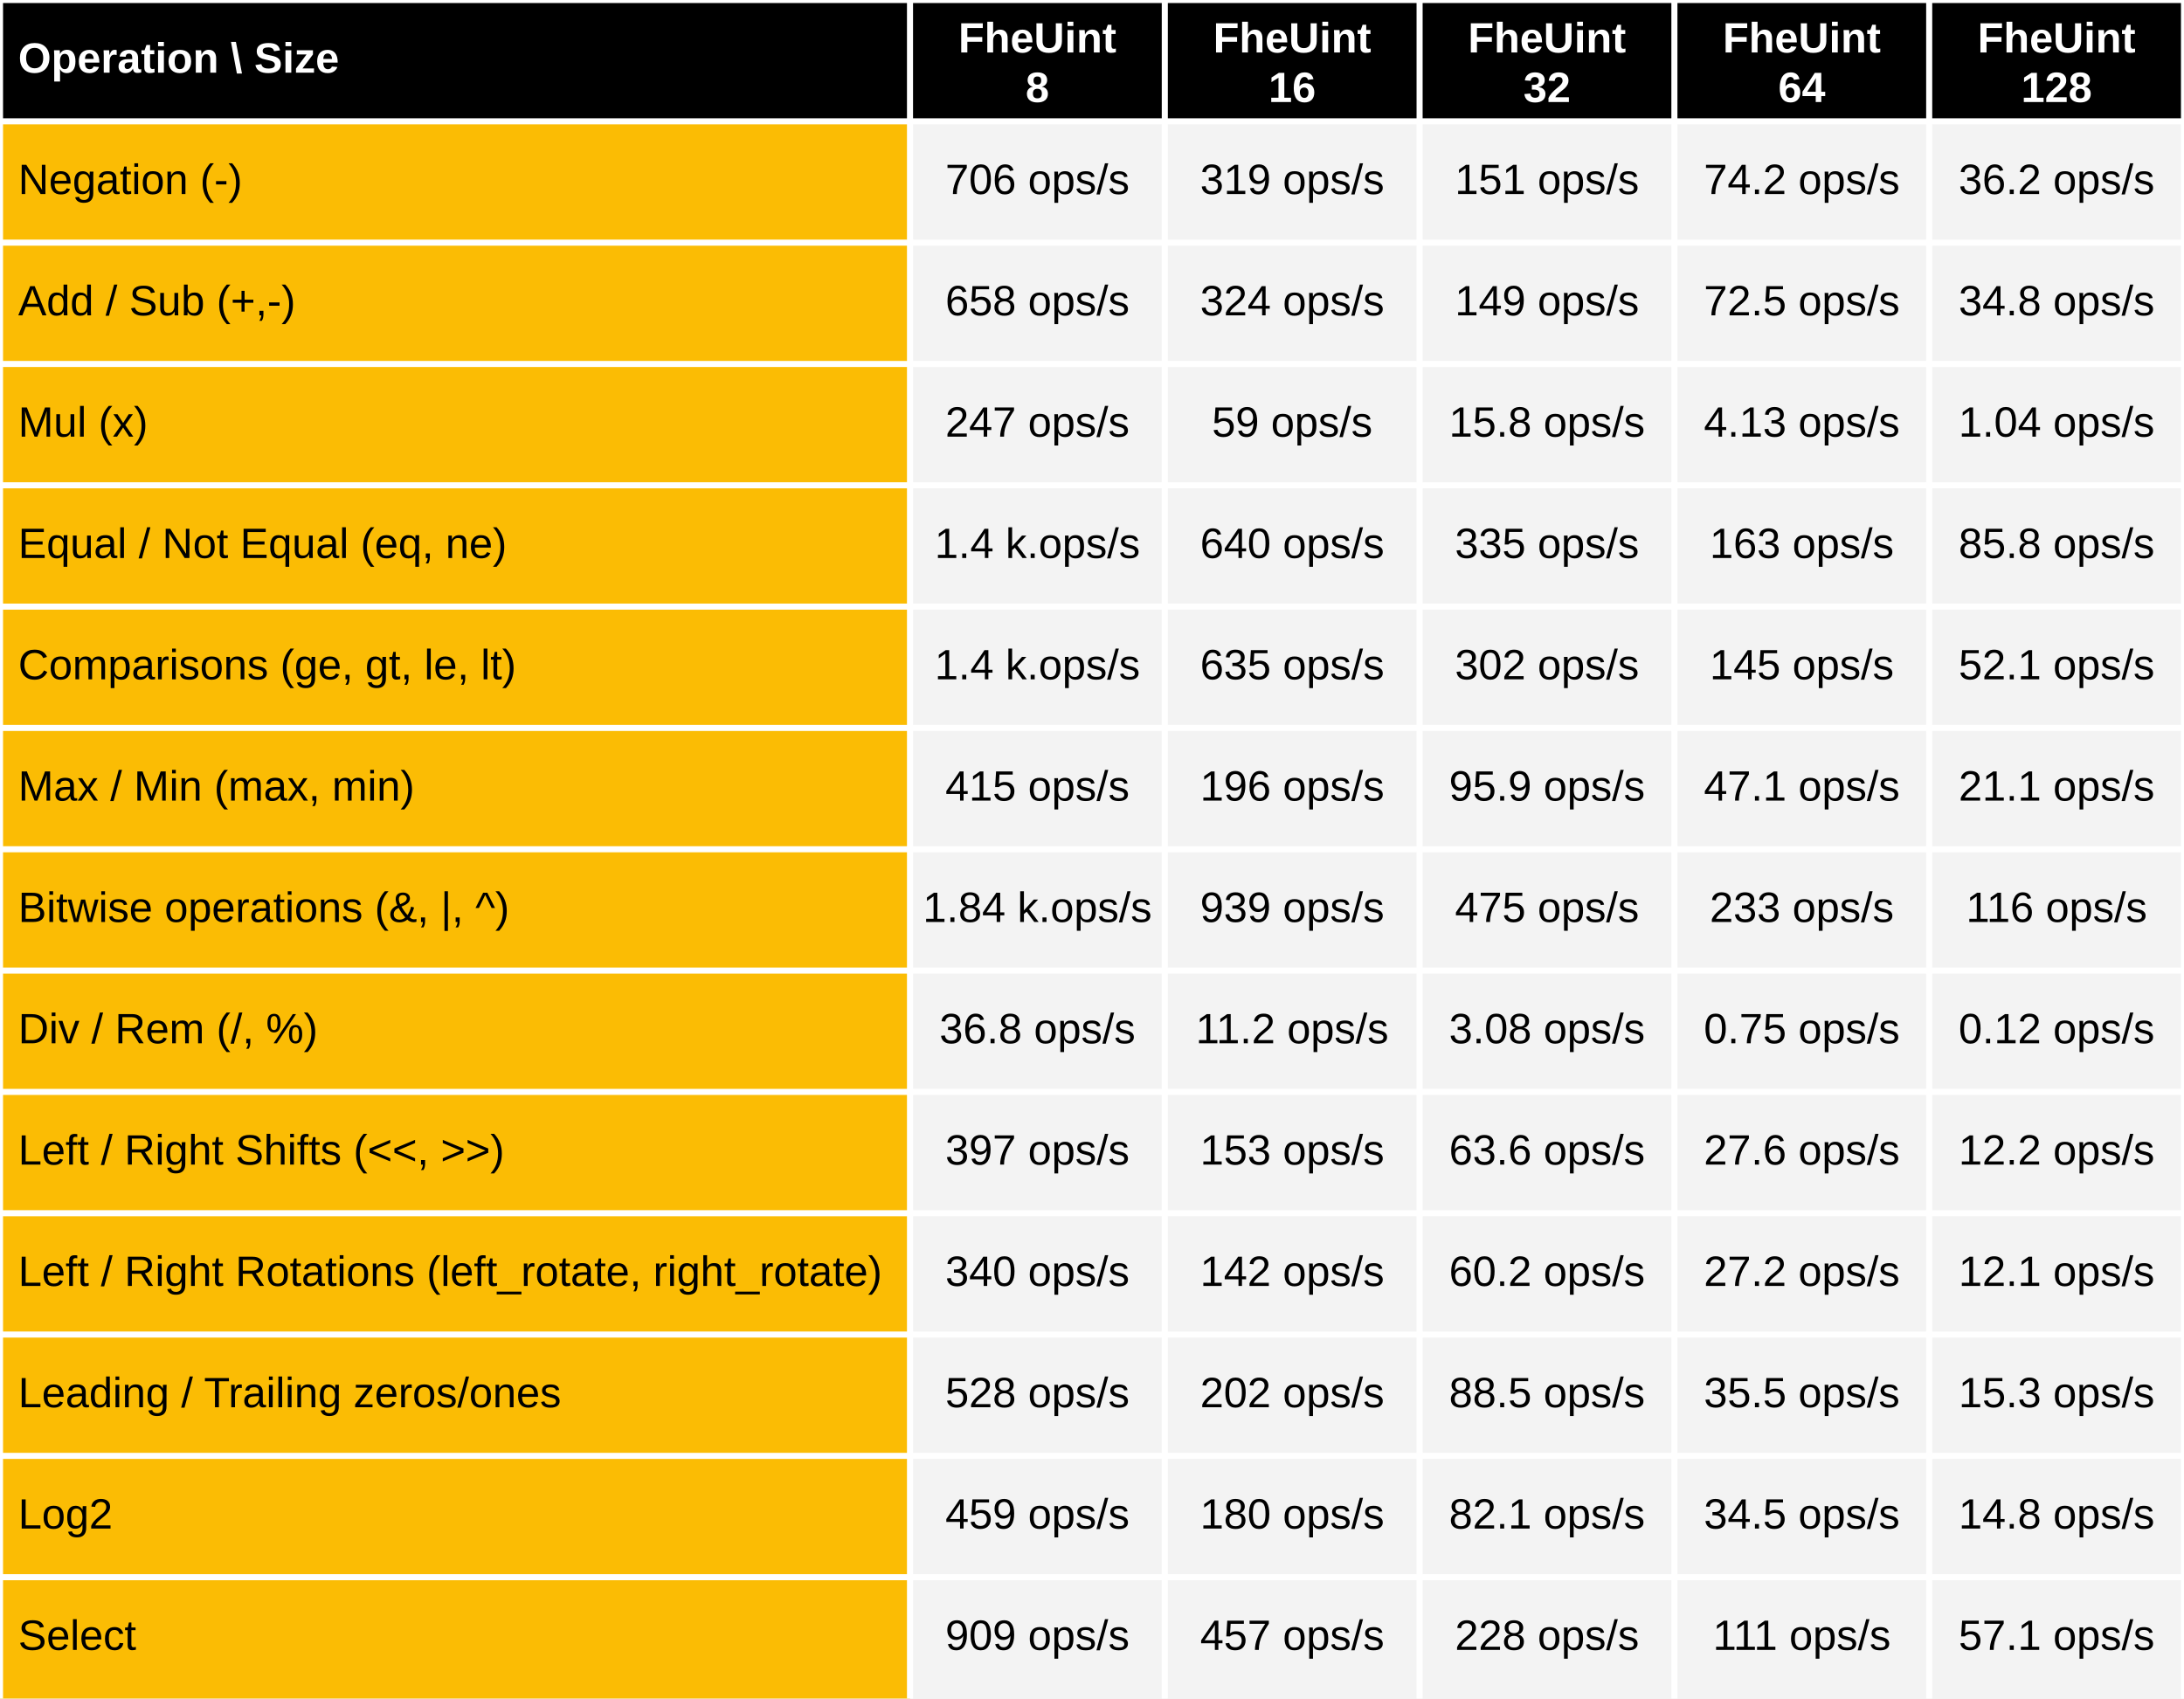
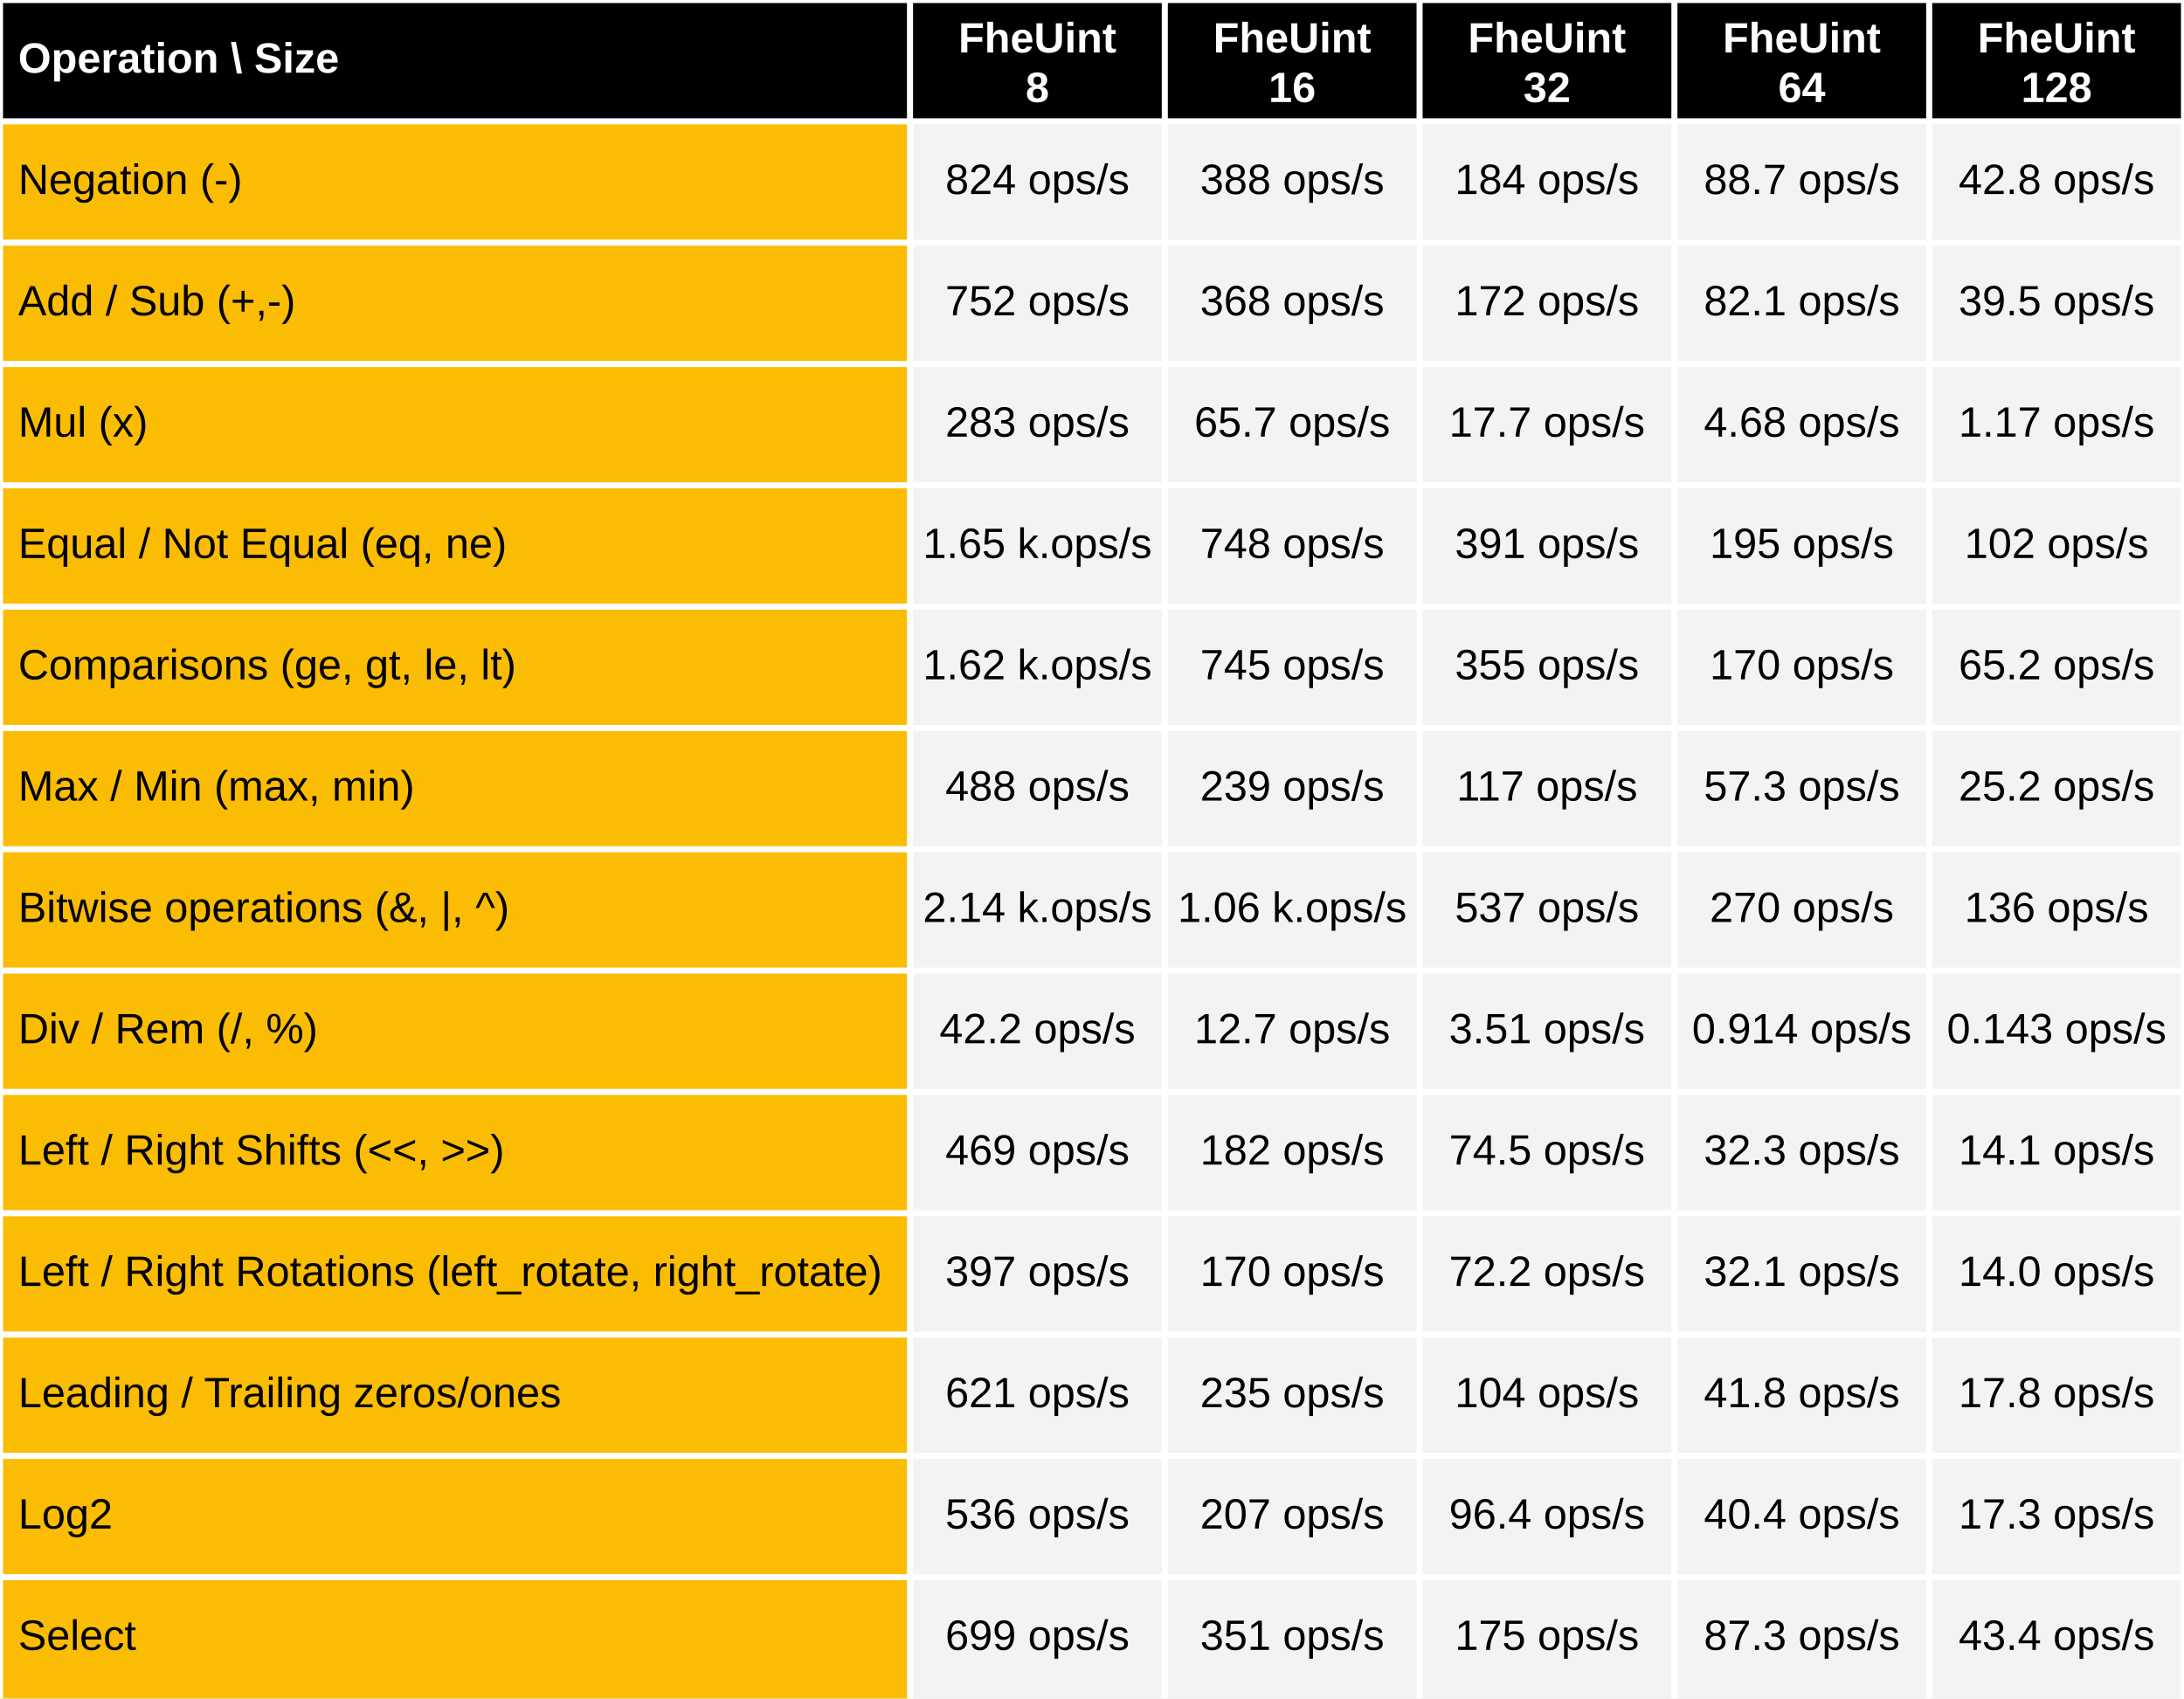
<svg xmlns="http://www.w3.org/2000/svg" viewBox="0 0 720 560" preserveAspectRatio="meet" width="100%" height="560">
  <rect x="0" y="0" width="720" height="40" fill="black" />
  <text dominant-baseline="middle" text-anchor="start" font-family="Arial" font-size="14" font-weight="bold" fill="white" x="6" y="20.0">Operation \ Size</text>
  <text dominant-baseline="middle" text-anchor="middle" font-family="Arial" font-size="14" font-weight="bold" fill="white" x="342.0" y="13.333">FheUint</text>
  <text dominant-baseline="middle" text-anchor="middle" font-family="Arial" font-size="14" font-weight="bold" fill="white" x="342.0" y="29.667">8</text>
  <text dominant-baseline="middle" text-anchor="middle" font-family="Arial" font-size="14" font-weight="bold" fill="white" x="426.0" y="13.333">FheUint</text>
  <text dominant-baseline="middle" text-anchor="middle" font-family="Arial" font-size="14" font-weight="bold" fill="white" x="426.0" y="29.667">16</text>
  <text dominant-baseline="middle" text-anchor="middle" font-family="Arial" font-size="14" font-weight="bold" fill="white" x="510.0" y="13.333">FheUint</text>
  <text dominant-baseline="middle" text-anchor="middle" font-family="Arial" font-size="14" font-weight="bold" fill="white" x="510.0" y="29.667">32</text>
  <text dominant-baseline="middle" text-anchor="middle" font-family="Arial" font-size="14" font-weight="bold" fill="white" x="594.0" y="13.333">FheUint</text>
  <text dominant-baseline="middle" text-anchor="middle" font-family="Arial" font-size="14" font-weight="bold" fill="white" x="594.0" y="29.667">64</text>
  <text dominant-baseline="middle" text-anchor="middle" font-family="Arial" font-size="14" font-weight="bold" fill="white" x="678.0" y="13.333">FheUint</text>
  <text dominant-baseline="middle" text-anchor="middle" font-family="Arial" font-size="14" font-weight="bold" fill="white" x="678.0" y="29.667">128</text>
  <rect x="0" y="40" width="300" height="520" fill="#fbbc04" />
  <rect x="300" y="40" width="420" height="520" fill="#f3f3f3" />
  <text dominant-baseline="middle" text-anchor="start" font-family="Arial" font-size="14" font-weight="normal" fill="black" x="6" y="60.0">Negation (-)</text>
-   <text dominant-baseline="middle" text-anchor="middle" font-family="Arial" font-size="14" font-weight="normal" fill="black" x="342.0" y="60.0">706 ops/s</text>
-   <text dominant-baseline="middle" text-anchor="middle" font-family="Arial" font-size="14" font-weight="normal" fill="black" x="426.0" y="60.0">319 ops/s</text>
-   <text dominant-baseline="middle" text-anchor="middle" font-family="Arial" font-size="14" font-weight="normal" fill="black" x="510.0" y="60.0">151 ops/s</text>
-   <text dominant-baseline="middle" text-anchor="middle" font-family="Arial" font-size="14" font-weight="normal" fill="black" x="594.0" y="60.0">74.2 ops/s</text>
-   <text dominant-baseline="middle" text-anchor="middle" font-family="Arial" font-size="14" font-weight="normal" fill="black" x="678.0" y="60.0">36.2 ops/s</text>
+   <text dominant-baseline="middle" text-anchor="middle" font-family="Arial" font-size="14" font-weight="normal" fill="black" x="342.0" y="60.0">824 ops/s</text>
+   <text dominant-baseline="middle" text-anchor="middle" font-family="Arial" font-size="14" font-weight="normal" fill="black" x="426.0" y="60.0">388 ops/s</text>
+   <text dominant-baseline="middle" text-anchor="middle" font-family="Arial" font-size="14" font-weight="normal" fill="black" x="510.0" y="60.0">184 ops/s</text>
+   <text dominant-baseline="middle" text-anchor="middle" font-family="Arial" font-size="14" font-weight="normal" fill="black" x="594.0" y="60.0">88.7 ops/s</text>
+   <text dominant-baseline="middle" text-anchor="middle" font-family="Arial" font-size="14" font-weight="normal" fill="black" x="678.0" y="60.0">42.8 ops/s</text>
  <text dominant-baseline="middle" text-anchor="start" font-family="Arial" font-size="14" font-weight="normal" fill="black" x="6" y="100.0">Add / Sub (+,-)</text>
-   <text dominant-baseline="middle" text-anchor="middle" font-family="Arial" font-size="14" font-weight="normal" fill="black" x="342.0" y="100.0">658 ops/s</text>
-   <text dominant-baseline="middle" text-anchor="middle" font-family="Arial" font-size="14" font-weight="normal" fill="black" x="426.0" y="100.0">324 ops/s</text>
-   <text dominant-baseline="middle" text-anchor="middle" font-family="Arial" font-size="14" font-weight="normal" fill="black" x="510.0" y="100.0">149 ops/s</text>
-   <text dominant-baseline="middle" text-anchor="middle" font-family="Arial" font-size="14" font-weight="normal" fill="black" x="594.0" y="100.0">72.5 ops/s</text>
-   <text dominant-baseline="middle" text-anchor="middle" font-family="Arial" font-size="14" font-weight="normal" fill="black" x="678.0" y="100.0">34.8 ops/s</text>
+   <text dominant-baseline="middle" text-anchor="middle" font-family="Arial" font-size="14" font-weight="normal" fill="black" x="342.0" y="100.0">752 ops/s</text>
+   <text dominant-baseline="middle" text-anchor="middle" font-family="Arial" font-size="14" font-weight="normal" fill="black" x="426.0" y="100.0">368 ops/s</text>
+   <text dominant-baseline="middle" text-anchor="middle" font-family="Arial" font-size="14" font-weight="normal" fill="black" x="510.0" y="100.0">172 ops/s</text>
+   <text dominant-baseline="middle" text-anchor="middle" font-family="Arial" font-size="14" font-weight="normal" fill="black" x="594.0" y="100.0">82.1 ops/s</text>
+   <text dominant-baseline="middle" text-anchor="middle" font-family="Arial" font-size="14" font-weight="normal" fill="black" x="678.0" y="100.0">39.5 ops/s</text>
  <text dominant-baseline="middle" text-anchor="start" font-family="Arial" font-size="14" font-weight="normal" fill="black" x="6" y="140.0">Mul (x)</text>
-   <text dominant-baseline="middle" text-anchor="middle" font-family="Arial" font-size="14" font-weight="normal" fill="black" x="342.0" y="140.0">247 ops/s</text>
-   <text dominant-baseline="middle" text-anchor="middle" font-family="Arial" font-size="14" font-weight="normal" fill="black" x="426.0" y="140.0">59 ops/s</text>
-   <text dominant-baseline="middle" text-anchor="middle" font-family="Arial" font-size="14" font-weight="normal" fill="black" x="510.0" y="140.0">15.8 ops/s</text>
-   <text dominant-baseline="middle" text-anchor="middle" font-family="Arial" font-size="14" font-weight="normal" fill="black" x="594.0" y="140.0">4.13 ops/s</text>
-   <text dominant-baseline="middle" text-anchor="middle" font-family="Arial" font-size="14" font-weight="normal" fill="black" x="678.0" y="140.0">1.04 ops/s</text>
+   <text dominant-baseline="middle" text-anchor="middle" font-family="Arial" font-size="14" font-weight="normal" fill="black" x="342.0" y="140.0">283 ops/s</text>
+   <text dominant-baseline="middle" text-anchor="middle" font-family="Arial" font-size="14" font-weight="normal" fill="black" x="426.0" y="140.0">65.7 ops/s</text>
+   <text dominant-baseline="middle" text-anchor="middle" font-family="Arial" font-size="14" font-weight="normal" fill="black" x="510.0" y="140.0">17.7 ops/s</text>
+   <text dominant-baseline="middle" text-anchor="middle" font-family="Arial" font-size="14" font-weight="normal" fill="black" x="594.0" y="140.0">4.68 ops/s</text>
+   <text dominant-baseline="middle" text-anchor="middle" font-family="Arial" font-size="14" font-weight="normal" fill="black" x="678.0" y="140.0">1.17 ops/s</text>
  <text dominant-baseline="middle" text-anchor="start" font-family="Arial" font-size="14" font-weight="normal" fill="black" x="6" y="180.0">Equal / Not Equal (eq, ne)</text>
-   <text dominant-baseline="middle" text-anchor="middle" font-family="Arial" font-size="14" font-weight="normal" fill="black" x="342.0" y="180.0">1.4 k.ops/s</text>
-   <text dominant-baseline="middle" text-anchor="middle" font-family="Arial" font-size="14" font-weight="normal" fill="black" x="426.0" y="180.0">640 ops/s</text>
-   <text dominant-baseline="middle" text-anchor="middle" font-family="Arial" font-size="14" font-weight="normal" fill="black" x="510.0" y="180.0">335 ops/s</text>
-   <text dominant-baseline="middle" text-anchor="middle" font-family="Arial" font-size="14" font-weight="normal" fill="black" x="594.0" y="180.0">163 ops/s</text>
-   <text dominant-baseline="middle" text-anchor="middle" font-family="Arial" font-size="14" font-weight="normal" fill="black" x="678.0" y="180.0">85.8 ops/s</text>
+   <text dominant-baseline="middle" text-anchor="middle" font-family="Arial" font-size="14" font-weight="normal" fill="black" x="342.0" y="180.0">1.65 k.ops/s</text>
+   <text dominant-baseline="middle" text-anchor="middle" font-family="Arial" font-size="14" font-weight="normal" fill="black" x="426.0" y="180.0">748 ops/s</text>
+   <text dominant-baseline="middle" text-anchor="middle" font-family="Arial" font-size="14" font-weight="normal" fill="black" x="510.0" y="180.0">391 ops/s</text>
+   <text dominant-baseline="middle" text-anchor="middle" font-family="Arial" font-size="14" font-weight="normal" fill="black" x="594.0" y="180.0">195 ops/s</text>
+   <text dominant-baseline="middle" text-anchor="middle" font-family="Arial" font-size="14" font-weight="normal" fill="black" x="678.0" y="180.0">102 ops/s</text>
  <text dominant-baseline="middle" text-anchor="start" font-family="Arial" font-size="14" font-weight="normal" fill="black" x="6" y="220.0">Comparisons (ge, gt, le, lt)</text>
-   <text dominant-baseline="middle" text-anchor="middle" font-family="Arial" font-size="14" font-weight="normal" fill="black" x="342.0" y="220.0">1.4 k.ops/s</text>
-   <text dominant-baseline="middle" text-anchor="middle" font-family="Arial" font-size="14" font-weight="normal" fill="black" x="426.0" y="220.0">635 ops/s</text>
-   <text dominant-baseline="middle" text-anchor="middle" font-family="Arial" font-size="14" font-weight="normal" fill="black" x="510.0" y="220.0">302 ops/s</text>
-   <text dominant-baseline="middle" text-anchor="middle" font-family="Arial" font-size="14" font-weight="normal" fill="black" x="594.0" y="220.0">145 ops/s</text>
-   <text dominant-baseline="middle" text-anchor="middle" font-family="Arial" font-size="14" font-weight="normal" fill="black" x="678.0" y="220.0">52.1 ops/s</text>
+   <text dominant-baseline="middle" text-anchor="middle" font-family="Arial" font-size="14" font-weight="normal" fill="black" x="342.0" y="220.0">1.62 k.ops/s</text>
+   <text dominant-baseline="middle" text-anchor="middle" font-family="Arial" font-size="14" font-weight="normal" fill="black" x="426.0" y="220.0">745 ops/s</text>
+   <text dominant-baseline="middle" text-anchor="middle" font-family="Arial" font-size="14" font-weight="normal" fill="black" x="510.0" y="220.0">355 ops/s</text>
+   <text dominant-baseline="middle" text-anchor="middle" font-family="Arial" font-size="14" font-weight="normal" fill="black" x="594.0" y="220.0">170 ops/s</text>
+   <text dominant-baseline="middle" text-anchor="middle" font-family="Arial" font-size="14" font-weight="normal" fill="black" x="678.0" y="220.0">65.2 ops/s</text>
  <text dominant-baseline="middle" text-anchor="start" font-family="Arial" font-size="14" font-weight="normal" fill="black" x="6" y="260.0">Max / Min (max, min)</text>
-   <text dominant-baseline="middle" text-anchor="middle" font-family="Arial" font-size="14" font-weight="normal" fill="black" x="342.0" y="260.0">415 ops/s</text>
-   <text dominant-baseline="middle" text-anchor="middle" font-family="Arial" font-size="14" font-weight="normal" fill="black" x="426.0" y="260.0">196 ops/s</text>
-   <text dominant-baseline="middle" text-anchor="middle" font-family="Arial" font-size="14" font-weight="normal" fill="black" x="510.0" y="260.0">95.9 ops/s</text>
-   <text dominant-baseline="middle" text-anchor="middle" font-family="Arial" font-size="14" font-weight="normal" fill="black" x="594.0" y="260.0">47.1 ops/s</text>
-   <text dominant-baseline="middle" text-anchor="middle" font-family="Arial" font-size="14" font-weight="normal" fill="black" x="678.0" y="260.0">21.1 ops/s</text>
+   <text dominant-baseline="middle" text-anchor="middle" font-family="Arial" font-size="14" font-weight="normal" fill="black" x="342.0" y="260.0">488 ops/s</text>
+   <text dominant-baseline="middle" text-anchor="middle" font-family="Arial" font-size="14" font-weight="normal" fill="black" x="426.0" y="260.0">239 ops/s</text>
+   <text dominant-baseline="middle" text-anchor="middle" font-family="Arial" font-size="14" font-weight="normal" fill="black" x="510.0" y="260.0">117 ops/s</text>
+   <text dominant-baseline="middle" text-anchor="middle" font-family="Arial" font-size="14" font-weight="normal" fill="black" x="594.0" y="260.0">57.3 ops/s</text>
+   <text dominant-baseline="middle" text-anchor="middle" font-family="Arial" font-size="14" font-weight="normal" fill="black" x="678.0" y="260.0">25.2 ops/s</text>
  <text dominant-baseline="middle" text-anchor="start" font-family="Arial" font-size="14" font-weight="normal" fill="black" x="6" y="300.0">Bitwise operations (&amp;, |, ^)</text>
-   <text dominant-baseline="middle" text-anchor="middle" font-family="Arial" font-size="14" font-weight="normal" fill="black" x="342.0" y="300.0">1.84 k.ops/s</text>
-   <text dominant-baseline="middle" text-anchor="middle" font-family="Arial" font-size="14" font-weight="normal" fill="black" x="426.0" y="300.0">939 ops/s</text>
-   <text dominant-baseline="middle" text-anchor="middle" font-family="Arial" font-size="14" font-weight="normal" fill="black" x="510.0" y="300.0">475 ops/s</text>
-   <text dominant-baseline="middle" text-anchor="middle" font-family="Arial" font-size="14" font-weight="normal" fill="black" x="594.0" y="300.0">233 ops/s</text>
-   <text dominant-baseline="middle" text-anchor="middle" font-family="Arial" font-size="14" font-weight="normal" fill="black" x="678.0" y="300.0">116 ops/s</text>
+   <text dominant-baseline="middle" text-anchor="middle" font-family="Arial" font-size="14" font-weight="normal" fill="black" x="342.0" y="300.0">2.14 k.ops/s</text>
+   <text dominant-baseline="middle" text-anchor="middle" font-family="Arial" font-size="14" font-weight="normal" fill="black" x="426.0" y="300.0">1.06 k.ops/s</text>
+   <text dominant-baseline="middle" text-anchor="middle" font-family="Arial" font-size="14" font-weight="normal" fill="black" x="510.0" y="300.0">537 ops/s</text>
+   <text dominant-baseline="middle" text-anchor="middle" font-family="Arial" font-size="14" font-weight="normal" fill="black" x="594.0" y="300.0">270 ops/s</text>
+   <text dominant-baseline="middle" text-anchor="middle" font-family="Arial" font-size="14" font-weight="normal" fill="black" x="678.0" y="300.0">136 ops/s</text>
  <text dominant-baseline="middle" text-anchor="start" font-family="Arial" font-size="14" font-weight="normal" fill="black" x="6" y="340.0">Div / Rem  (/, %)</text>
-   <text dominant-baseline="middle" text-anchor="middle" font-family="Arial" font-size="14" font-weight="normal" fill="black" x="342.0" y="340.0">36.8 ops/s</text>
-   <text dominant-baseline="middle" text-anchor="middle" font-family="Arial" font-size="14" font-weight="normal" fill="black" x="426.0" y="340.0">11.2 ops/s</text>
-   <text dominant-baseline="middle" text-anchor="middle" font-family="Arial" font-size="14" font-weight="normal" fill="black" x="510.0" y="340.0">3.08 ops/s</text>
-   <text dominant-baseline="middle" text-anchor="middle" font-family="Arial" font-size="14" font-weight="normal" fill="black" x="594.0" y="340.0">0.75 ops/s</text>
-   <text dominant-baseline="middle" text-anchor="middle" font-family="Arial" font-size="14" font-weight="normal" fill="black" x="678.0" y="340.0">0.12 ops/s</text>
+   <text dominant-baseline="middle" text-anchor="middle" font-family="Arial" font-size="14" font-weight="normal" fill="black" x="342.0" y="340.0">42.2 ops/s</text>
+   <text dominant-baseline="middle" text-anchor="middle" font-family="Arial" font-size="14" font-weight="normal" fill="black" x="426.0" y="340.0">12.7 ops/s</text>
+   <text dominant-baseline="middle" text-anchor="middle" font-family="Arial" font-size="14" font-weight="normal" fill="black" x="510.0" y="340.0">3.51 ops/s</text>
+   <text dominant-baseline="middle" text-anchor="middle" font-family="Arial" font-size="14" font-weight="normal" fill="black" x="594.0" y="340.0">0.914 ops/s</text>
+   <text dominant-baseline="middle" text-anchor="middle" font-family="Arial" font-size="14" font-weight="normal" fill="black" x="678.0" y="340.0">0.143 ops/s</text>
  <text dominant-baseline="middle" text-anchor="start" font-family="Arial" font-size="14" font-weight="normal" fill="black" x="6" y="380.0">Left / Right Shifts (&lt;&lt;, &gt;&gt;)</text>
-   <text dominant-baseline="middle" text-anchor="middle" font-family="Arial" font-size="14" font-weight="normal" fill="black" x="342.0" y="380.0">397 ops/s</text>
-   <text dominant-baseline="middle" text-anchor="middle" font-family="Arial" font-size="14" font-weight="normal" fill="black" x="426.0" y="380.0">153 ops/s</text>
-   <text dominant-baseline="middle" text-anchor="middle" font-family="Arial" font-size="14" font-weight="normal" fill="black" x="510.0" y="380.0">63.6 ops/s</text>
-   <text dominant-baseline="middle" text-anchor="middle" font-family="Arial" font-size="14" font-weight="normal" fill="black" x="594.0" y="380.0">27.6 ops/s</text>
-   <text dominant-baseline="middle" text-anchor="middle" font-family="Arial" font-size="14" font-weight="normal" fill="black" x="678.0" y="380.0">12.2 ops/s</text>
+   <text dominant-baseline="middle" text-anchor="middle" font-family="Arial" font-size="14" font-weight="normal" fill="black" x="342.0" y="380.0">469 ops/s</text>
+   <text dominant-baseline="middle" text-anchor="middle" font-family="Arial" font-size="14" font-weight="normal" fill="black" x="426.0" y="380.0">182 ops/s</text>
+   <text dominant-baseline="middle" text-anchor="middle" font-family="Arial" font-size="14" font-weight="normal" fill="black" x="510.0" y="380.0">74.5 ops/s</text>
+   <text dominant-baseline="middle" text-anchor="middle" font-family="Arial" font-size="14" font-weight="normal" fill="black" x="594.0" y="380.0">32.3 ops/s</text>
+   <text dominant-baseline="middle" text-anchor="middle" font-family="Arial" font-size="14" font-weight="normal" fill="black" x="678.0" y="380.0">14.1 ops/s</text>
  <text dominant-baseline="middle" text-anchor="start" font-family="Arial" font-size="14" font-weight="normal" fill="black" x="6" y="420.0">Left / Right Rotations (left_rotate, right_rotate)</text>
-   <text dominant-baseline="middle" text-anchor="middle" font-family="Arial" font-size="14" font-weight="normal" fill="black" x="342.0" y="420.0">340 ops/s</text>
-   <text dominant-baseline="middle" text-anchor="middle" font-family="Arial" font-size="14" font-weight="normal" fill="black" x="426.0" y="420.0">142 ops/s</text>
-   <text dominant-baseline="middle" text-anchor="middle" font-family="Arial" font-size="14" font-weight="normal" fill="black" x="510.0" y="420.0">60.2 ops/s</text>
-   <text dominant-baseline="middle" text-anchor="middle" font-family="Arial" font-size="14" font-weight="normal" fill="black" x="594.0" y="420.0">27.2 ops/s</text>
-   <text dominant-baseline="middle" text-anchor="middle" font-family="Arial" font-size="14" font-weight="normal" fill="black" x="678.0" y="420.0">12.1 ops/s</text>
+   <text dominant-baseline="middle" text-anchor="middle" font-family="Arial" font-size="14" font-weight="normal" fill="black" x="342.0" y="420.0">397 ops/s</text>
+   <text dominant-baseline="middle" text-anchor="middle" font-family="Arial" font-size="14" font-weight="normal" fill="black" x="426.0" y="420.0">170 ops/s</text>
+   <text dominant-baseline="middle" text-anchor="middle" font-family="Arial" font-size="14" font-weight="normal" fill="black" x="510.0" y="420.0">72.2 ops/s</text>
+   <text dominant-baseline="middle" text-anchor="middle" font-family="Arial" font-size="14" font-weight="normal" fill="black" x="594.0" y="420.0">32.1 ops/s</text>
+   <text dominant-baseline="middle" text-anchor="middle" font-family="Arial" font-size="14" font-weight="normal" fill="black" x="678.0" y="420.0">14.0 ops/s</text>
  <text dominant-baseline="middle" text-anchor="start" font-family="Arial" font-size="14" font-weight="normal" fill="black" x="6" y="460.0">Leading / Trailing zeros/ones</text>
-   <text dominant-baseline="middle" text-anchor="middle" font-family="Arial" font-size="14" font-weight="normal" fill="black" x="342.0" y="460.0">528 ops/s</text>
-   <text dominant-baseline="middle" text-anchor="middle" font-family="Arial" font-size="14" font-weight="normal" fill="black" x="426.0" y="460.0">202 ops/s</text>
-   <text dominant-baseline="middle" text-anchor="middle" font-family="Arial" font-size="14" font-weight="normal" fill="black" x="510.0" y="460.0">88.5 ops/s</text>
-   <text dominant-baseline="middle" text-anchor="middle" font-family="Arial" font-size="14" font-weight="normal" fill="black" x="594.0" y="460.0">35.5 ops/s</text>
-   <text dominant-baseline="middle" text-anchor="middle" font-family="Arial" font-size="14" font-weight="normal" fill="black" x="678.0" y="460.0">15.3 ops/s</text>
+   <text dominant-baseline="middle" text-anchor="middle" font-family="Arial" font-size="14" font-weight="normal" fill="black" x="342.0" y="460.0">621 ops/s</text>
+   <text dominant-baseline="middle" text-anchor="middle" font-family="Arial" font-size="14" font-weight="normal" fill="black" x="426.0" y="460.0">235 ops/s</text>
+   <text dominant-baseline="middle" text-anchor="middle" font-family="Arial" font-size="14" font-weight="normal" fill="black" x="510.0" y="460.0">104 ops/s</text>
+   <text dominant-baseline="middle" text-anchor="middle" font-family="Arial" font-size="14" font-weight="normal" fill="black" x="594.0" y="460.0">41.8 ops/s</text>
+   <text dominant-baseline="middle" text-anchor="middle" font-family="Arial" font-size="14" font-weight="normal" fill="black" x="678.0" y="460.0">17.8 ops/s</text>
  <text dominant-baseline="middle" text-anchor="start" font-family="Arial" font-size="14" font-weight="normal" fill="black" x="6" y="500.0">Log2</text>
-   <text dominant-baseline="middle" text-anchor="middle" font-family="Arial" font-size="14" font-weight="normal" fill="black" x="342.0" y="500.0">459 ops/s</text>
-   <text dominant-baseline="middle" text-anchor="middle" font-family="Arial" font-size="14" font-weight="normal" fill="black" x="426.0" y="500.0">180 ops/s</text>
-   <text dominant-baseline="middle" text-anchor="middle" font-family="Arial" font-size="14" font-weight="normal" fill="black" x="510.0" y="500.0">82.1 ops/s</text>
-   <text dominant-baseline="middle" text-anchor="middle" font-family="Arial" font-size="14" font-weight="normal" fill="black" x="594.0" y="500.0">34.5 ops/s</text>
-   <text dominant-baseline="middle" text-anchor="middle" font-family="Arial" font-size="14" font-weight="normal" fill="black" x="678.0" y="500.0">14.8 ops/s</text>
+   <text dominant-baseline="middle" text-anchor="middle" font-family="Arial" font-size="14" font-weight="normal" fill="black" x="342.0" y="500.0">536 ops/s</text>
+   <text dominant-baseline="middle" text-anchor="middle" font-family="Arial" font-size="14" font-weight="normal" fill="black" x="426.0" y="500.0">207 ops/s</text>
+   <text dominant-baseline="middle" text-anchor="middle" font-family="Arial" font-size="14" font-weight="normal" fill="black" x="510.0" y="500.0">96.4 ops/s</text>
+   <text dominant-baseline="middle" text-anchor="middle" font-family="Arial" font-size="14" font-weight="normal" fill="black" x="594.0" y="500.0">40.4 ops/s</text>
+   <text dominant-baseline="middle" text-anchor="middle" font-family="Arial" font-size="14" font-weight="normal" fill="black" x="678.0" y="500.0">17.3 ops/s</text>
  <text dominant-baseline="middle" text-anchor="start" font-family="Arial" font-size="14" font-weight="normal" fill="black" x="6" y="540.0">Select</text>
-   <text dominant-baseline="middle" text-anchor="middle" font-family="Arial" font-size="14" font-weight="normal" fill="black" x="342.0" y="540.0">909 ops/s</text>
-   <text dominant-baseline="middle" text-anchor="middle" font-family="Arial" font-size="14" font-weight="normal" fill="black" x="426.0" y="540.0">457 ops/s</text>
-   <text dominant-baseline="middle" text-anchor="middle" font-family="Arial" font-size="14" font-weight="normal" fill="black" x="510.0" y="540.0">228 ops/s</text>
-   <text dominant-baseline="middle" text-anchor="middle" font-family="Arial" font-size="14" font-weight="normal" fill="black" x="594.0" y="540.0">111 ops/s</text>
-   <text dominant-baseline="middle" text-anchor="middle" font-family="Arial" font-size="14" font-weight="normal" fill="black" x="678.0" y="540.0">57.1 ops/s</text>
+   <text dominant-baseline="middle" text-anchor="middle" font-family="Arial" font-size="14" font-weight="normal" fill="black" x="342.0" y="540.0">699 ops/s</text>
+   <text dominant-baseline="middle" text-anchor="middle" font-family="Arial" font-size="14" font-weight="normal" fill="black" x="426.0" y="540.0">351 ops/s</text>
+   <text dominant-baseline="middle" text-anchor="middle" font-family="Arial" font-size="14" font-weight="normal" fill="black" x="510.0" y="540.0">175 ops/s</text>
+   <text dominant-baseline="middle" text-anchor="middle" font-family="Arial" font-size="14" font-weight="normal" fill="black" x="594.0" y="540.0">87.3 ops/s</text>
+   <text dominant-baseline="middle" text-anchor="middle" font-family="Arial" font-size="14" font-weight="normal" fill="black" x="678.0" y="540.0">43.4 ops/s</text>
  <line stroke="white" stroke-width="2" x1="0" y1="0" x2="720" y2="0" />
  <line stroke="white" stroke-width="2" x1="0" y1="40" x2="720" y2="40" />
  <line stroke="white" stroke-width="2" x1="0" y1="80" x2="720" y2="80" />
  <line stroke="white" stroke-width="2" x1="0" y1="120" x2="720" y2="120" />
  <line stroke="white" stroke-width="2" x1="0" y1="160" x2="720" y2="160" />
  <line stroke="white" stroke-width="2" x1="0" y1="200" x2="720" y2="200" />
  <line stroke="white" stroke-width="2" x1="0" y1="240" x2="720" y2="240" />
  <line stroke="white" stroke-width="2" x1="0" y1="280" x2="720" y2="280" />
  <line stroke="white" stroke-width="2" x1="0" y1="320" x2="720" y2="320" />
  <line stroke="white" stroke-width="2" x1="0" y1="360" x2="720" y2="360" />
  <line stroke="white" stroke-width="2" x1="0" y1="400" x2="720" y2="400" />
  <line stroke="white" stroke-width="2" x1="0" y1="440" x2="720" y2="440" />
  <line stroke="white" stroke-width="2" x1="0" y1="480" x2="720" y2="480" />
  <line stroke="white" stroke-width="2" x1="0" y1="520" x2="720" y2="520" />
  <line stroke="white" stroke-width="2" x1="0" y1="0" x2="0" y2="560" />
  <line stroke="white" stroke-width="2" x1="300.0" y1="0" x2="300.0" y2="560" />
  <line stroke="white" stroke-width="2" x1="384.0" y1="0" x2="384.0" y2="560" />
  <line stroke="white" stroke-width="2" x1="468.0" y1="0" x2="468.0" y2="560" />
  <line stroke="white" stroke-width="2" x1="552.0" y1="0" x2="552.0" y2="560" />
  <line stroke="white" stroke-width="2" x1="636.0" y1="0" x2="636.0" y2="560" />
  <line stroke="white" stroke-width="2" x1="720.0" y1="0" x2="720.0" y2="560" />
</svg>
